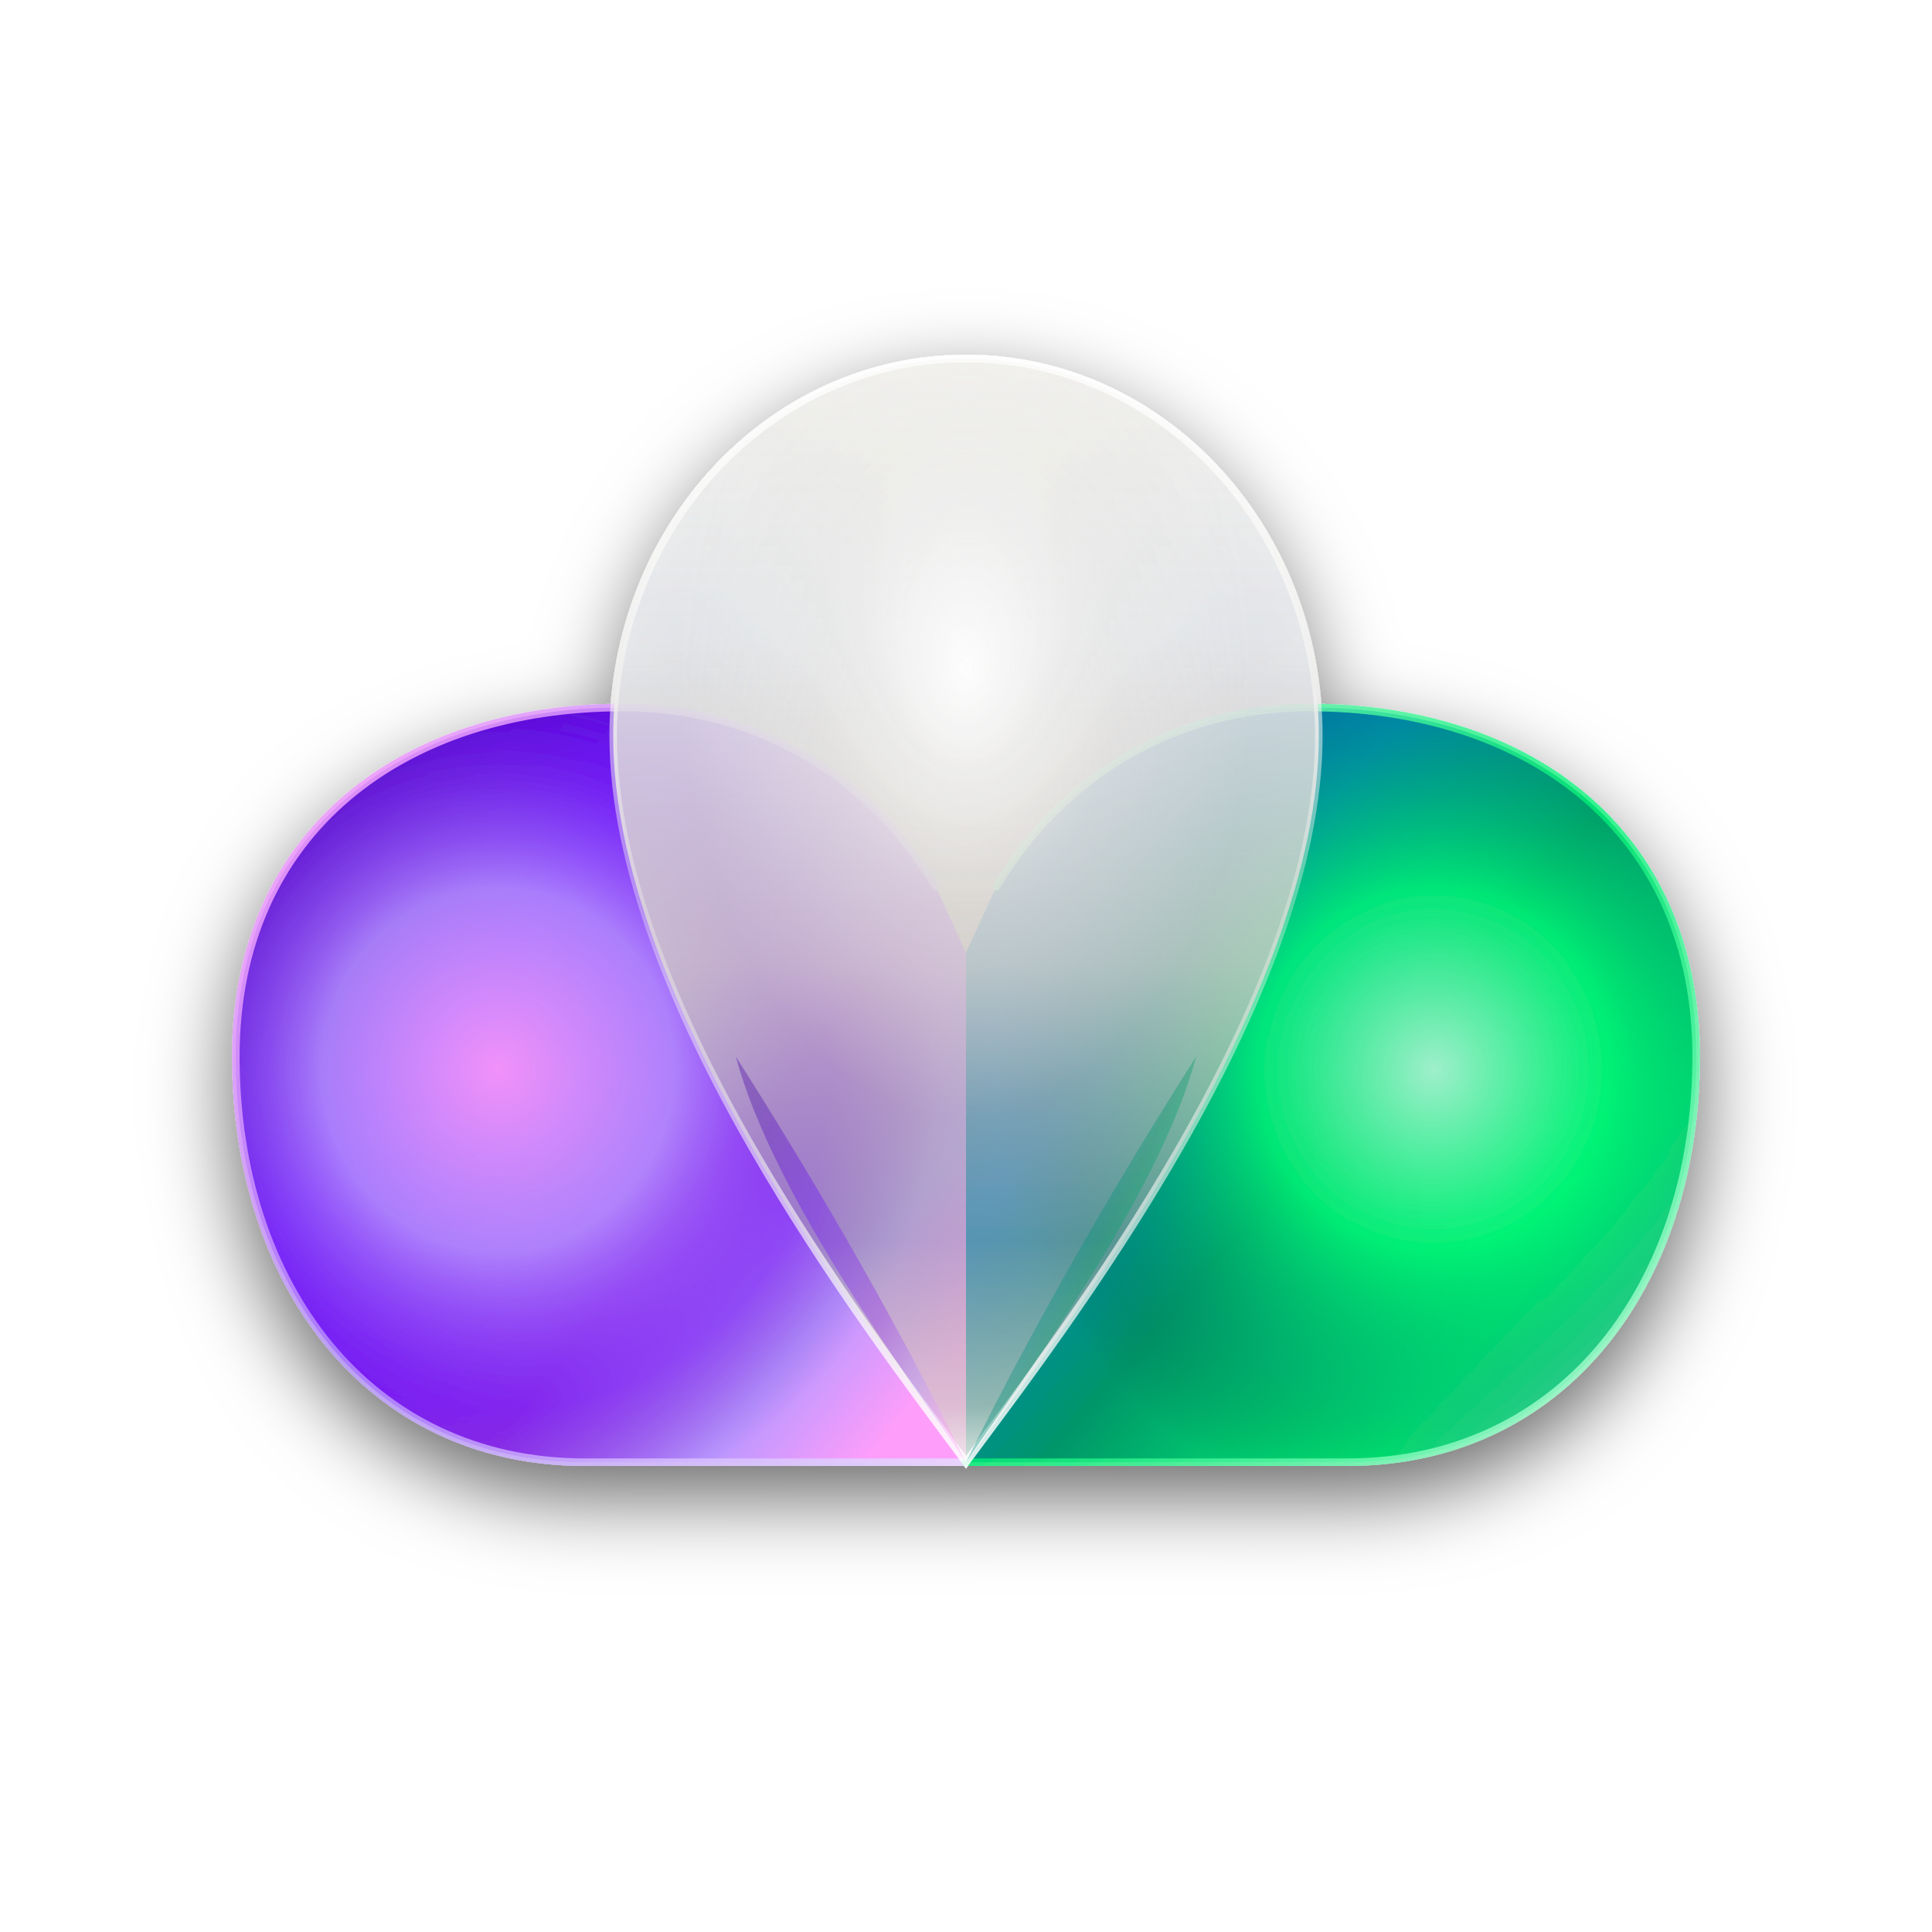
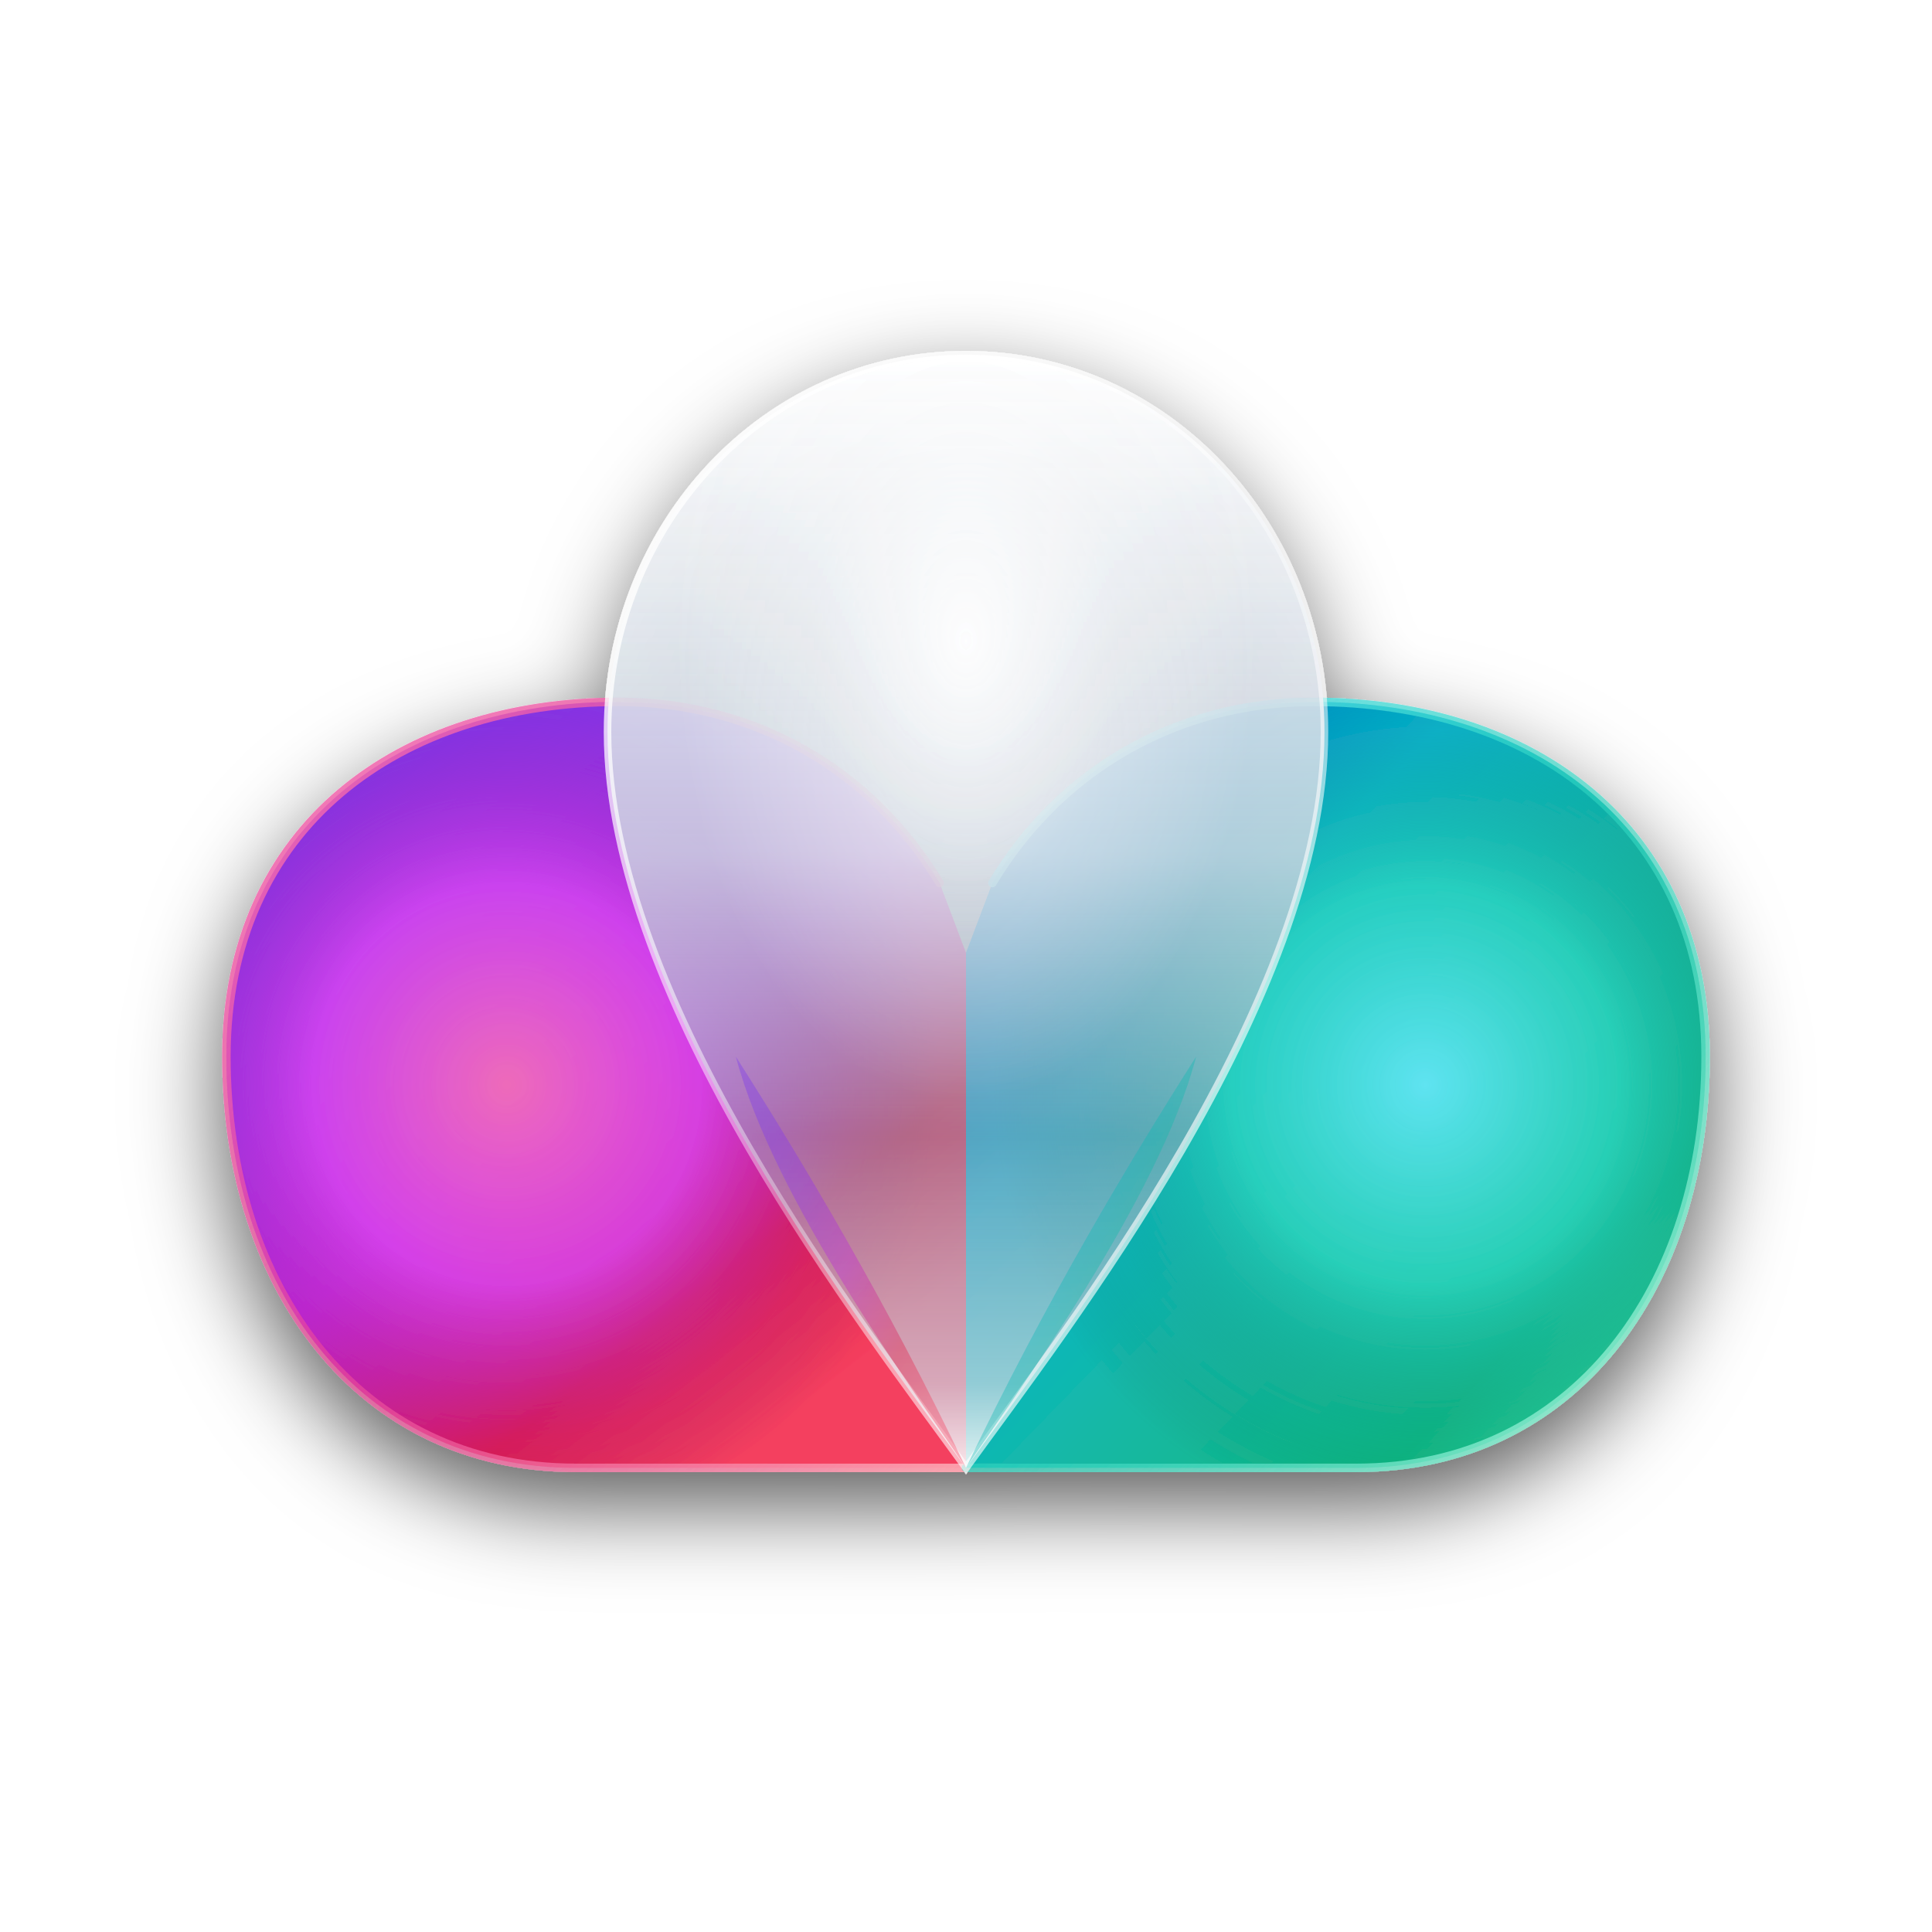
<svg xmlns="http://www.w3.org/2000/svg" viewBox="0 0 1024 1024" width="1024" height="1024">
  <defs>
-     <linearGradient id="dopplerBgGrad" x1="0%" y1="0%" x2="0%" y2="100%">
-       <stop offset="0%" stop-color="#231b2e" />
-       <stop offset="60%" stop-color="#1c1624" />
-       <stop offset="100%" stop-color="#120e18" />
+     <linearGradient id="sqBgGrad" x1="0%" y1="0%" x2="0%" y2="100%">
+       <stop offset="0%" stop-color="#18181b" />
+       <stop offset="100%" stop-color="#0f0f11" />
    </linearGradient>
-     <linearGradient id="dopplerSquircleBorder" x1="0%" y1="0%" x2="100%" y2="100%">
-       <stop offset="0%" stop-color="#b997ff" stop-opacity="0.35" />
-       <stop offset="50%" stop-color="#55505b" stop-opacity="0.15" />
-       <stop offset="100%" stop-color="#00f575" stop-opacity="0.3" />
+     <linearGradient id="sqBorderGrad" x1="0%" y1="0%" x2="100%" y2="100%">
+       <stop offset="0%" stop-color="#ffffff" stop-opacity="0.12" />
+       <stop offset="100%" stop-color="#ffffff" stop-opacity="0.02" />
    </linearGradient>
-     <linearGradient id="dopplerVioletGrad" x1="5%" y1="15%" x2="95%" y2="90%">
-       <stop offset="0%" stop-color="#4c0ca8" />
-       <stop offset="30%" stop-color="#6b13f5" />
-       <stop offset="65%" stop-color="#9333ea" />
-       <stop offset="85%" stop-color="#b997ff" />
-       <stop offset="100%" stop-color="#ff9efa" />
+     <linearGradient id="leftLobeGrad" x1="20%" y1="10%" x2="80%" y2="90%">
+       <stop offset="0%" stop-color="#7c3aed" />
+       <stop offset="25%" stop-color="#9333ea" />
+       <stop offset="50%" stop-color="#c026d3" />
+       <stop offset="80%" stop-color="#e11d48" />
+       <stop offset="100%" stop-color="#f43f5e" />
    </linearGradient>
-     <radialGradient id="dopplerVioletGlow" cx="36%" cy="48%" r="60%">
-       <stop offset="0%" stop-color="#ff9efa" stop-opacity="0.9" />
-       <stop offset="40%" stop-color="#b997ff" stop-opacity="0.8" />
-       <stop offset="75%" stop-color="#6b13f5" stop-opacity="0.4" />
-       <stop offset="100%" stop-color="#4c0ca8" stop-opacity="0" />
+     <radialGradient id="leftLobeRadial" cx="38%" cy="50%" r="58%">
+       <stop offset="0%" stop-color="#f472b6" stop-opacity="0.9" />
+       <stop offset="45%" stop-color="#d946ef" stop-opacity="0.8" />
+       <stop offset="80%" stop-color="#a21caf" stop-opacity="0.2" />
+       <stop offset="100%" stop-color="#581c87" stop-opacity="0" />
    </radialGradient>
-     <linearGradient id="dopplerVioletStroke" x1="0%" y1="0%" x2="100%" y2="100%">
-       <stop offset="0%" stop-color="#ff9efa" stop-opacity="0.95" />
-       <stop offset="50%" stop-color="#b997ff" stop-opacity="0.75" />
-       <stop offset="100%" stop-color="#e9d5ff" stop-opacity="0.95" />
+     <linearGradient id="leftRimStroke" x1="0%" y1="0%" x2="100%" y2="100%">
+       <stop offset="0%" stop-color="#f472b6" stop-opacity="0.95" />
+       <stop offset="50%" stop-color="#ec4899" stop-opacity="0.6" />
+       <stop offset="100%" stop-color="#fda4af" stop-opacity="0.95" />
    </linearGradient>
-     <linearGradient id="dopplerGreenGrad" x1="10%" y1="15%" x2="95%" y2="90%">
-       <stop offset="0%" stop-color="#0369a1" />
-       <stop offset="25%" stop-color="#0284c7" />
-       <stop offset="50%" stop-color="#059669" />
-       <stop offset="80%" stop-color="#00f575" />
-       <stop offset="100%" stop-color="#6ee7b7" />
+     <linearGradient id="rightLobeGrad" x1="15%" y1="15%" x2="90%" y2="90%">
+       <stop offset="0%" stop-color="#0284c7" />
+       <stop offset="25%" stop-color="#06b6d4" />
+       <stop offset="55%" stop-color="#14b8a6" />
+       <stop offset="85%" stop-color="#10b981" />
+       <stop offset="100%" stop-color="#34d399" />
    </linearGradient>
-     <radialGradient id="dopplerGreenGlow" cx="64%" cy="48%" r="60%">
-       <stop offset="0%" stop-color="#a7f3d0" stop-opacity="0.95" />
-       <stop offset="40%" stop-color="#00f575" stop-opacity="0.85" />
-       <stop offset="75%" stop-color="#059669" stop-opacity="0.4" />
+     <radialGradient id="rightLobeRadial" cx="62%" cy="50%" r="58%">
+       <stop offset="0%" stop-color="#67e8f9" stop-opacity="0.9" />
+       <stop offset="45%" stop-color="#2dd4bf" stop-opacity="0.8" />
+       <stop offset="80%" stop-color="#0d9488" stop-opacity="0.2" />
      <stop offset="100%" stop-color="#064e3b" stop-opacity="0" />
    </radialGradient>
-     <linearGradient id="dopplerGreenStroke" x1="0%" y1="0%" x2="100%" y2="100%">
-       <stop offset="0%" stop-color="#a7f3d0" stop-opacity="0.95" />
-       <stop offset="50%" stop-color="#00f575" stop-opacity="0.75" />
-       <stop offset="100%" stop-color="#d1fae5" stop-opacity="0.95" />
+     <linearGradient id="rightRimStroke" x1="0%" y1="0%" x2="100%" y2="100%">
+       <stop offset="0%" stop-color="#67e8f9" stop-opacity="0.95" />
+       <stop offset="50%" stop-color="#2dd4bf" stop-opacity="0.6" />
+       <stop offset="100%" stop-color="#a7f3d0" stop-opacity="0.95" />
    </linearGradient>
-     <linearGradient id="dopplerGlassGrad" x1="50%" y1="0%" x2="50%" y2="100%">
-       <stop offset="0%" stop-color="#f1f0ec" stop-opacity="0.98" />
-       <stop offset="25%" stop-color="#e5e7eb" stop-opacity="0.92" />
-       <stop offset="55%" stop-color="#d0c9c4" stop-opacity="0.80" />
-       <stop offset="80%" stop-color="#a5a2a5" stop-opacity="0.52" />
-       <stop offset="95%" stop-color="#d0c9c4" stop-opacity="0.7" />
-       <stop offset="100%" stop-color="#f1f0ec" stop-opacity="0.88" />
+     <linearGradient id="pinFrostedGlass" x1="50%" y1="0%" x2="50%" y2="100%">
+       <stop offset="0%" stop-color="#ffffff" stop-opacity="0.98" />
+       <stop offset="20%" stop-color="#e8ecf1" stop-opacity="0.94" />
+       <stop offset="45%" stop-color="#cbd5e1" stop-opacity="0.85" />
+       <stop offset="70%" stop-color="#94a3b8" stop-opacity="0.55" />
+       <stop offset="92%" stop-color="#cbd5e1" stop-opacity="0.7" />
+       <stop offset="100%" stop-color="#ffffff" stop-opacity="0.9" />
    </linearGradient>
-     <radialGradient id="dopplerDomeHighlight" cx="50%" cy="28%" r="48%">
+     <radialGradient id="pinSpecularDome" cx="50%" cy="26%" r="48%">
      <stop offset="0%" stop-color="#ffffff" stop-opacity="0.95" />
-       <stop offset="45%" stop-color="#f1f0ec" stop-opacity="0.35" />
-       <stop offset="85%" stop-color="#f1f0ec" stop-opacity="0" />
+       <stop offset="45%" stop-color="#ffffff" stop-opacity="0.3" />
+       <stop offset="85%" stop-color="#ffffff" stop-opacity="0" />
    </radialGradient>
-     <linearGradient id="dopplerPinRim" x1="0%" y1="0%" x2="0%" y2="100%">
+     <linearGradient id="pinEdgeStroke" x1="0%" y1="0%" x2="100%" y2="100%">
      <stop offset="0%" stop-color="#ffffff" stop-opacity="0.95" />
-       <stop offset="50%" stop-color="#f1f0ec" stop-opacity="0.35" />
-       <stop offset="100%" stop-color="#ffffff" stop-opacity="0.85" />
+       <stop offset="50%" stop-color="#ffffff" stop-opacity="0.35" />
+       <stop offset="100%" stop-color="#ffffff" stop-opacity="0.9" />
    </linearGradient>
-     <filter id="dopplerShadow" x="-15%" y="-15%" width="130%" height="130%">
-       <feDropShadow dx="0" dy="16" stdDeviation="22" flood-color="#000000" flood-opacity="0.6" />
+     <filter id="masterDropShadow" x="-15%" y="-15%" width="130%" height="130%">
+       <feDropShadow dx="0" dy="18" stdDeviation="24" flood-color="#000000" flood-opacity="0.65" />
    </filter>
  </defs>
-   <g id="silo-brand-mark" filter="url(#dopplerShadow)">
-     <g id="violet-lobe">
-       <path d="M 512 775             L 310 775             C 195 775 125 680 125 560             C 125 440 215 375 330 375             C 400 375 460 410 496 470             L 512 505             Z" fill="url(#dopplerVioletGrad)" />
-       <path d="M 512 775             L 310 775             C 195 775 125 680 125 560             C 125 440 215 375 330 375             C 400 375 460 410 496 470             L 512 505             Z" fill="url(#dopplerVioletGlow)" />
-       <path d="M 512 775             L 310 775             C 195 775 125 680 125 560             C 125 440 215 375 330 375             C 400 375 460 410 496 470" fill="none" stroke="url(#dopplerVioletStroke)" stroke-width="4" stroke-linecap="round" />
+   <g id="silo-brand-mark" filter="url(#masterDropShadow)">
+     <g id="left-lobe">
+       <path d="M 512 778             L 305 778             C 190 778 120 682 120 560             C 120 438 212 372 328 372             C 400 372 462 408 498 468             L 512 505             Z" fill="url(#leftLobeGrad)" />
+       <path d="M 512 778             L 305 778             C 190 778 120 682 120 560             C 120 438 212 372 328 372             C 400 372 462 408 498 468             L 512 505             Z" fill="url(#leftLobeRadial)" />
+       <path d="M 512 778             L 305 778             C 190 778 120 682 120 560             C 120 438 212 372 328 372             C 400 372 462 408 498 468" fill="none" stroke="url(#leftRimStroke)" stroke-width="4.5" stroke-linecap="round" />
    </g>
-     <g id="green-lobe">
-       <path d="M 512 775             L 714 775             C 829 775 899 680 899 560             C 899 440 809 375 694 375             C 624 375 564 410 528 470             L 512 505             Z" fill="url(#dopplerGreenGrad)" />
-       <path d="M 512 775             L 714 775             C 829 775 899 680 899 560             C 899 440 809 375 694 375             C 624 375 564 410 528 470             L 512 505             Z" fill="url(#dopplerGreenGlow)" />
-       <path d="M 512 775             L 714 775             C 829 775 899 680 899 560             C 899 440 809 375 694 375             C 624 375 564 410 528 470" fill="none" stroke="url(#dopplerGreenStroke)" stroke-width="4" stroke-linecap="round" />
+     <g id="right-lobe">
+       <path d="M 512 778             L 719 778             C 834 778 904 682 904 560             C 904 438 812 372 696 372             C 624 372 562 408 526 468             L 512 505             Z" fill="url(#rightLobeGrad)" />
+       <path d="M 512 778             L 719 778             C 834 778 904 682 904 560             C 904 438 812 372 696 372             C 624 372 562 408 526 468             L 512 505             Z" fill="url(#rightLobeRadial)" />
+       <path d="M 512 778             L 719 778             C 834 778 904 682 904 560             C 904 438 812 372 696 372             C 624 372 562 408 526 468" fill="none" stroke="url(#rightRimStroke)" stroke-width="4.5" stroke-linecap="round" />
    </g>
-     <g id="frosted-glass-center">
-       <path d="M 512 775            C 460 705 325 530 325 390            C 325 280 408 190 512 190            C 616 190 699 280 699 390            C 699 530 564 705 512 775            Z" fill="url(#dopplerGlassGrad)" stroke="url(#dopplerPinRim)" stroke-width="4" />
-       <path d="M 512 775            C 460 705 325 530 325 390            C 325 280 408 190 512 190            C 616 190 699 280 699 390            C 699 530 564 705 512 775            Z" fill="url(#dopplerDomeHighlight)" />
-       <path d="M 512 775            C 485 735 410 635 390 560            C 425 615 470 690 512 775            Z" fill="url(#dopplerVioletGrad)" opacity="0.38" />
-       <path d="M 512 775            C 539 735 614 635 634 560            C 599 615 554 690 512 775            Z" fill="url(#dopplerGreenGrad)" opacity="0.38" />
+     <g id="frosted-glass-pin">
+       <path d="M 512 778            C 460 706 322 530 322 388            C 322 278 406 188 512 188            C 618 188 702 278 702 388            C 702 530 564 706 512 778            Z" fill="url(#pinFrostedGlass)" stroke="url(#pinEdgeStroke)" stroke-width="4" />
+       <path d="M 512 778            C 460 706 322 530 322 388            C 322 278 406 188 512 188            C 618 188 702 278 702 388            C 702 530 564 706 512 778            Z" fill="url(#pinSpecularDome)" />
+       <path d="M 512 778            C 485 738 410 636 390 560            C 425 615 470 690 512 778            Z" fill="url(#leftLobeGrad)" opacity="0.38" />
+       <path d="M 512 778            C 539 738 614 636 634 560            C 599 615 554 690 512 778            Z" fill="url(#rightLobeGrad)" opacity="0.38" />
    </g>
  </g>
</svg>
